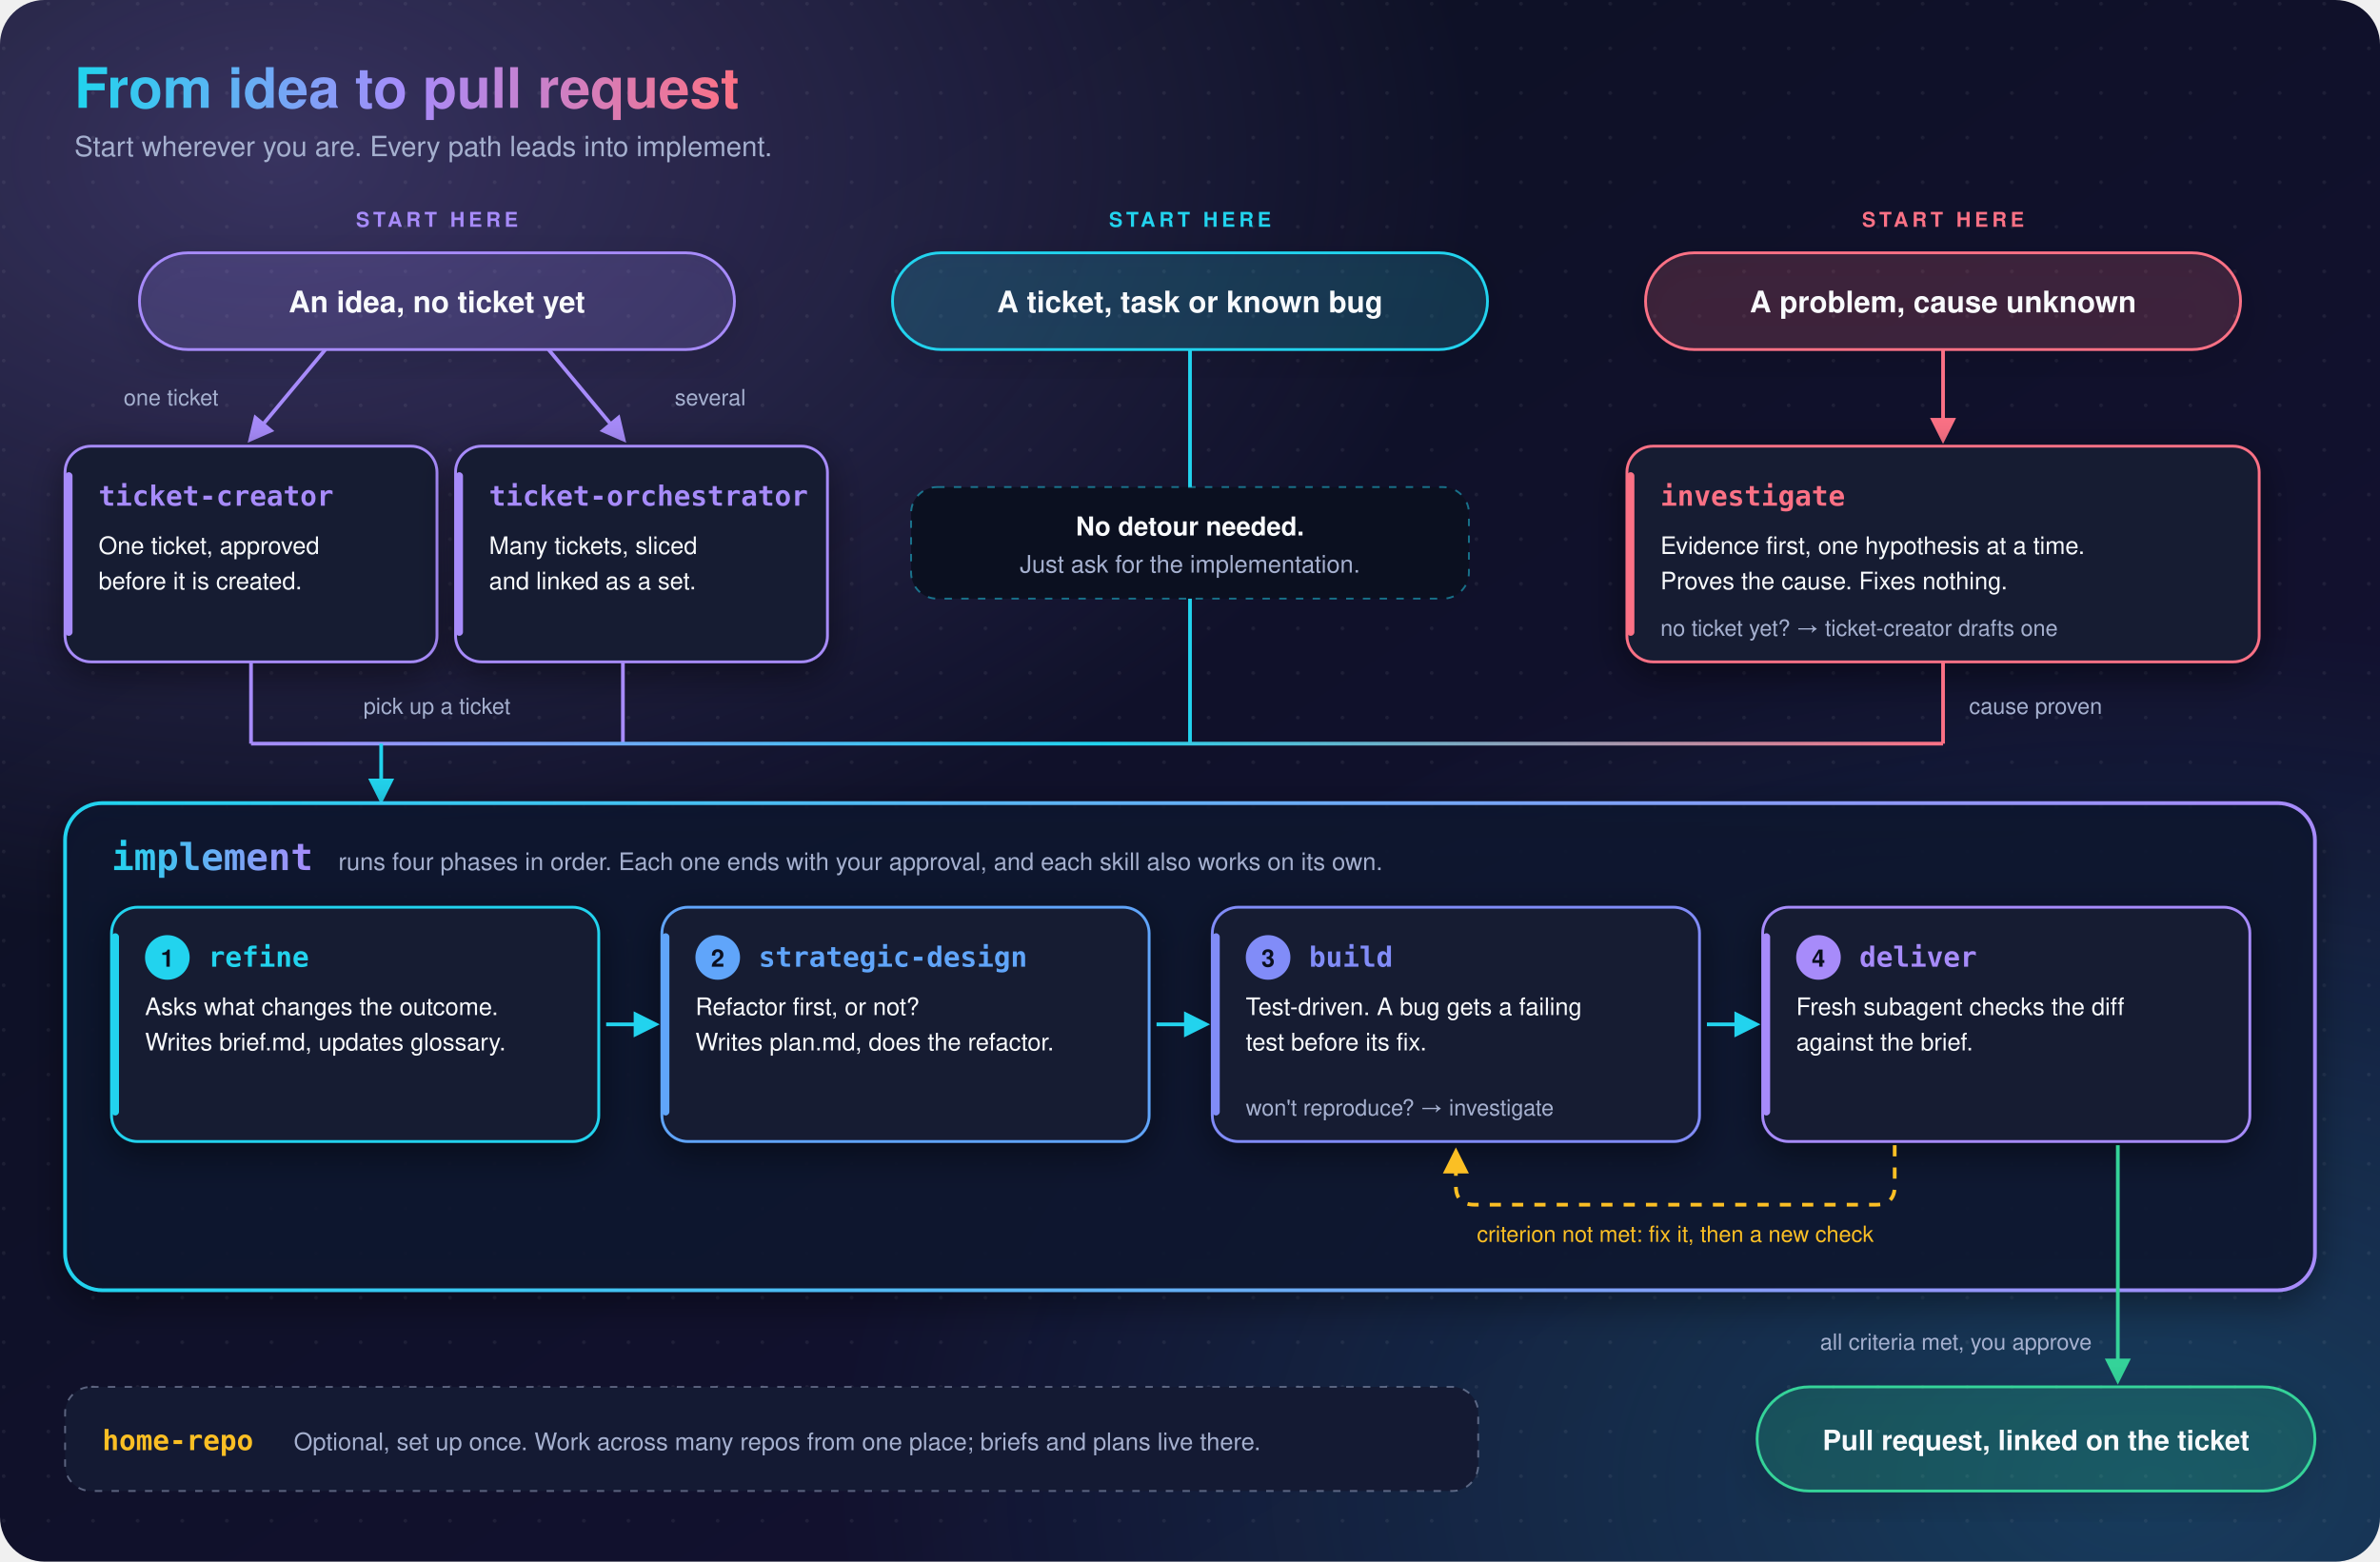
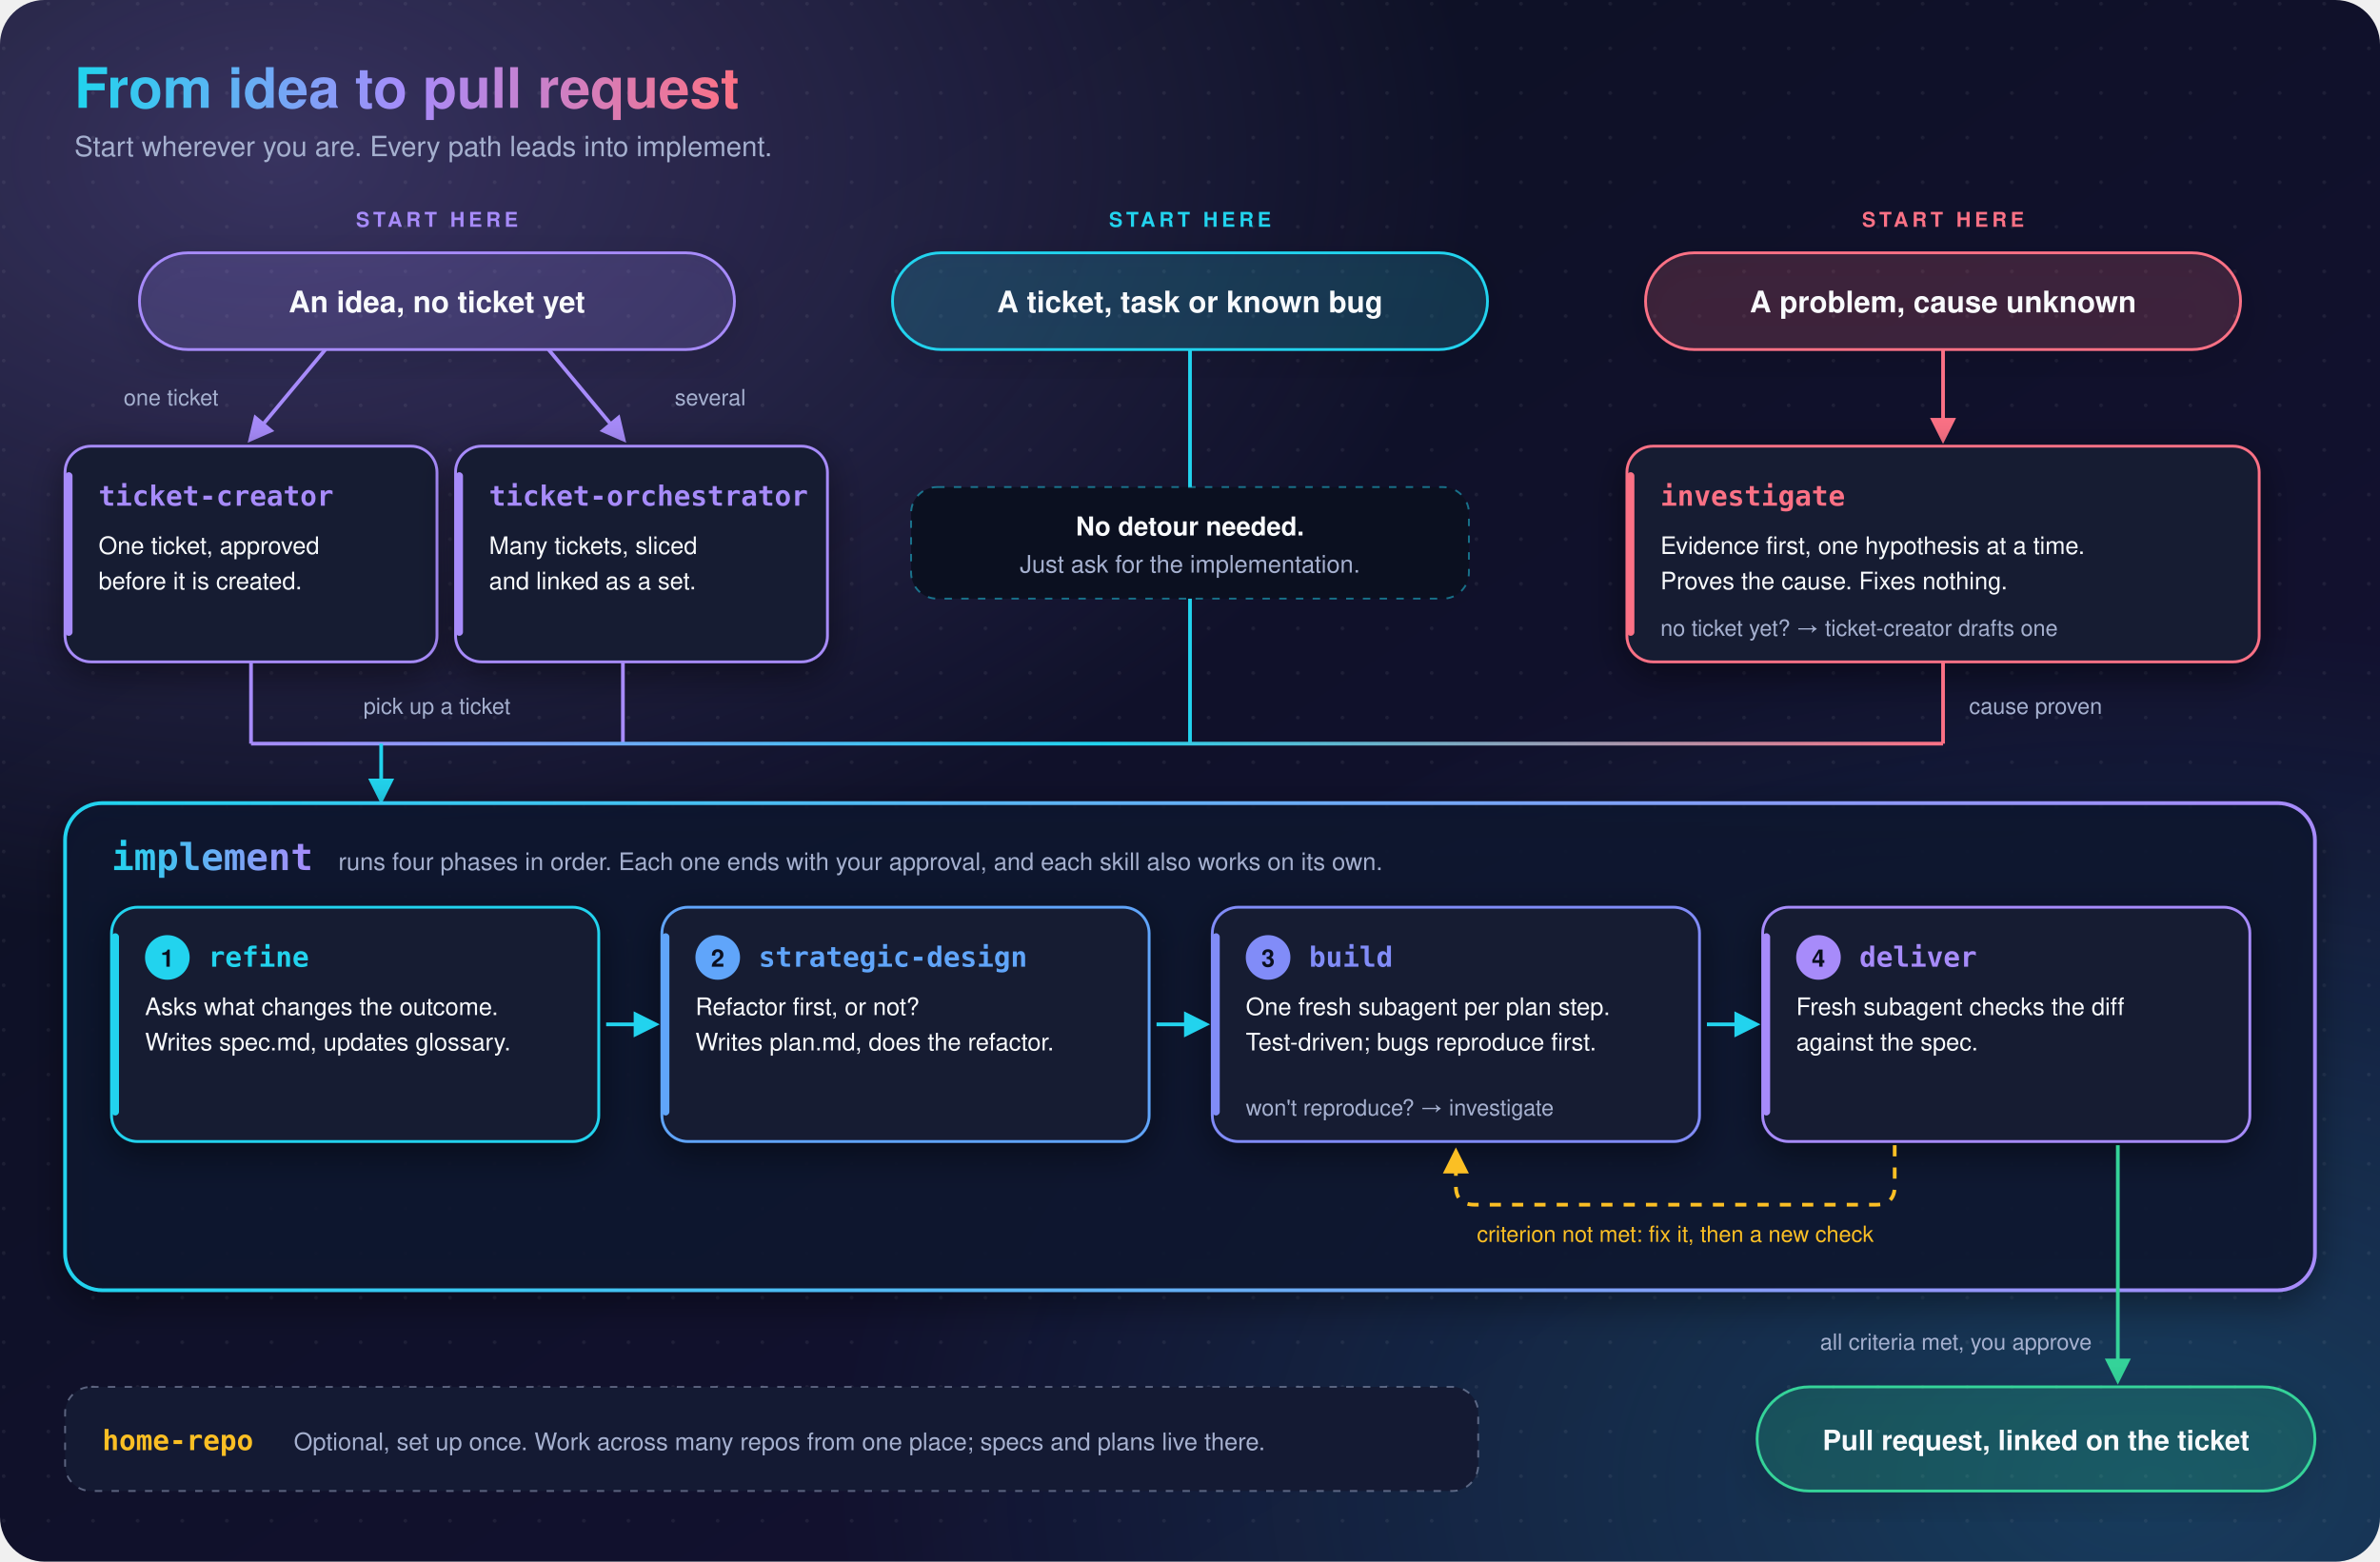
<svg xmlns="http://www.w3.org/2000/svg" viewBox="0 0 1280 840" width="1280" height="840" role="img" aria-label="Workflow: three starting points that all lead into the implement skill and end in a pull request">
  <defs>
    <linearGradient id="bg" x1="0" y1="0" x2="1" y2="1">
      <stop offset="0" stop-color="#0b1020" />
      <stop offset="1" stop-color="#151235" />
    </linearGradient>
    <radialGradient id="g1" cx="0.12" cy="0.1" r="0.5">
      <stop offset="0" stop-color="#a78bfa" stop-opacity="0.28" />
      <stop offset="1" stop-color="#a78bfa" stop-opacity="0" />
    </radialGradient>
    <radialGradient id="g2" cx="0.9" cy="0.95" r="0.55">
      <stop offset="0" stop-color="#22d3ee" stop-opacity="0.22" />
      <stop offset="1" stop-color="#22d3ee" stop-opacity="0" />
    </radialGradient>
    <linearGradient id="band" x1="0" y1="0" x2="1" y2="0">
      <stop offset="0" stop-color="#22d3ee" />
      <stop offset="1" stop-color="#a78bfa" />
    </linearGradient>
    <linearGradient id="title" x1="0" y1="0" x2="1" y2="0">
      <stop offset="0" stop-color="#22d3ee" />
      <stop offset="0.5" stop-color="#a78bfa" />
      <stop offset="1" stop-color="#fb7185" />
    </linearGradient>
    <linearGradient id="rail" gradientUnits="userSpaceOnUse" x1="135" y1="0" x2="1045" y2="0">
      <stop offset="0" stop-color="#a78bfa" />
      <stop offset="0.5" stop-color="#22d3ee" />
      <stop offset="1" stop-color="#fb7185" />
    </linearGradient>
    <pattern id="dots" width="24" height="24" patternUnits="userSpaceOnUse">
      <circle cx="2" cy="2" r="1" fill="#ffffff" fill-opacity="0.06" />
    </pattern>
    <filter id="glow" x="-20%" y="-30%" width="140%" height="160%">
      <feDropShadow dx="0" dy="6" stdDeviation="10" flood-color="#000000" flood-opacity="0.45" />
    </filter>
    <marker id="arrow-a78bfa" viewBox="0 0 10 10" refX="8" refY="5" markerWidth="7" markerHeight="7" orient="auto-start-reverse">
      <path d="M0,0 L10,5 L0,10 z" fill="#a78bfa" />
    </marker>
    <marker id="arrow-22d3ee" viewBox="0 0 10 10" refX="8" refY="5" markerWidth="7" markerHeight="7" orient="auto-start-reverse">
      <path d="M0,0 L10,5 L0,10 z" fill="#22d3ee" />
    </marker>
    <marker id="arrow-fb7185" viewBox="0 0 10 10" refX="8" refY="5" markerWidth="7" markerHeight="7" orient="auto-start-reverse">
      <path d="M0,0 L10,5 L0,10 z" fill="#fb7185" />
    </marker>
    <marker id="arrow-34d399" viewBox="0 0 10 10" refX="8" refY="5" markerWidth="7" markerHeight="7" orient="auto-start-reverse">
      <path d="M0,0 L10,5 L0,10 z" fill="#34d399" />
    </marker>
    <marker id="arrow-fbbf24" viewBox="0 0 10 10" refX="8" refY="5" markerWidth="7" markerHeight="7" orient="auto-start-reverse">
      <path d="M0,0 L10,5 L0,10 z" fill="#fbbf24" />
    </marker>
  </defs>
  <rect width="1280" height="840" rx="24" fill="url(#bg)" />
  <rect width="1280" height="840" rx="24" fill="url(#g1)" />
  <rect width="1280" height="840" rx="24" fill="url(#g2)" />
  <rect width="1280" height="840" rx="24" fill="url(#dots)" />
  <text x="40" y="58" font-family="-apple-system,BlinkMacSystemFont,'Segoe UI',Helvetica,Arial,sans-serif" font-size="30" font-weight="800" fill="url(#title)" text-anchor="start" letter-spacing="0">From idea to pull request</text>
  <text x="40" y="84" font-family="-apple-system,BlinkMacSystemFont,'Segoe UI',Helvetica,Arial,sans-serif" font-size="15" font-weight="400" fill="#a5b0cf" text-anchor="start" letter-spacing="0">Start wherever you are. Every path leads into implement.</text>
  <text x="235" y="122" font-family="-apple-system,BlinkMacSystemFont,'Segoe UI',Helvetica,Arial,sans-serif" font-size="11" font-weight="700" fill="#a78bfa" text-anchor="middle" letter-spacing="2">START HERE</text>
  <rect x="75.0" y="136" width="320" height="52" rx="26.0" fill="#a78bfa" fill-opacity="0.16" stroke="#a78bfa" stroke-width="1.5" filter="url(#glow)" />
  <text x="235" y="168" font-family="-apple-system,BlinkMacSystemFont,'Segoe UI',Helvetica,Arial,sans-serif" font-size="16" font-weight="600" fill="#f8fafc" text-anchor="middle" letter-spacing="0">An idea, no ticket yet</text>
  <text x="640" y="122" font-family="-apple-system,BlinkMacSystemFont,'Segoe UI',Helvetica,Arial,sans-serif" font-size="11" font-weight="700" fill="#22d3ee" text-anchor="middle" letter-spacing="2">START HERE</text>
  <rect x="480.0" y="136" width="320" height="52" rx="26.0" fill="#22d3ee" fill-opacity="0.16" stroke="#22d3ee" stroke-width="1.5" filter="url(#glow)" />
  <text x="640" y="168" font-family="-apple-system,BlinkMacSystemFont,'Segoe UI',Helvetica,Arial,sans-serif" font-size="16" font-weight="600" fill="#f8fafc" text-anchor="middle" letter-spacing="0">A ticket, task or known bug</text>
  <text x="1045" y="122" font-family="-apple-system,BlinkMacSystemFont,'Segoe UI',Helvetica,Arial,sans-serif" font-size="11" font-weight="700" fill="#fb7185" text-anchor="middle" letter-spacing="2">START HERE</text>
  <rect x="885.0" y="136" width="320" height="52" rx="26.0" fill="#fb7185" fill-opacity="0.16" stroke="#fb7185" stroke-width="1.5" filter="url(#glow)" />
  <text x="1045" y="168" font-family="-apple-system,BlinkMacSystemFont,'Segoe UI',Helvetica,Arial,sans-serif" font-size="16" font-weight="600" fill="#f8fafc" text-anchor="middle" letter-spacing="0">A problem, cause unknown</text>
  <path d="M175,188 L135,236" fill="none" stroke="#a78bfa" stroke-width="2" stroke-linejoin="round" marker-end="url(#arrow-a78bfa)" />
  <path d="M295,188 L335,236" fill="none" stroke="#a78bfa" stroke-width="2" stroke-linejoin="round" marker-end="url(#arrow-a78bfa)" />
  <text x="92" y="218" font-family="-apple-system,BlinkMacSystemFont,'Segoe UI',Helvetica,Arial,sans-serif" font-size="12" font-weight="400" fill="#a5b0cf" text-anchor="middle" letter-spacing="0">one ticket</text>
  <text x="382" y="218" font-family="-apple-system,BlinkMacSystemFont,'Segoe UI',Helvetica,Arial,sans-serif" font-size="12" font-weight="400" fill="#a5b0cf" text-anchor="middle" letter-spacing="0">several</text>
  <rect x="35" y="240" width="200" height="116" rx="14" fill="#141a33" stroke="#a78bfa" stroke-width="1.5" filter="url(#glow)" />
  <rect x="35" y="254" width="4" height="88" rx="2" fill="#a78bfa" />
  <text x="53" y="272" font-family="ui-monospace,SFMono-Regular,Menlo,Consolas,monospace" font-size="15" font-weight="700" fill="#a78bfa" text-anchor="start" letter-spacing="0">ticket-creator</text>
  <text x="53" y="298" font-family="-apple-system,BlinkMacSystemFont,'Segoe UI',Helvetica,Arial,sans-serif" font-size="13" font-weight="400" fill="#f8fafc" text-anchor="start" letter-spacing="0">One ticket, approved</text>
  <text x="53" y="317" font-family="-apple-system,BlinkMacSystemFont,'Segoe UI',Helvetica,Arial,sans-serif" font-size="13" font-weight="400" fill="#f8fafc" text-anchor="start" letter-spacing="0">before it is created.</text>
  <rect x="245" y="240" width="200" height="116" rx="14" fill="#141a33" stroke="#a78bfa" stroke-width="1.5" filter="url(#glow)" />
  <rect x="245" y="254" width="4" height="88" rx="2" fill="#a78bfa" />
  <text x="263" y="272" font-family="ui-monospace,SFMono-Regular,Menlo,Consolas,monospace" font-size="15" font-weight="700" fill="#a78bfa" text-anchor="start" letter-spacing="0">ticket-orchestrator</text>
  <text x="263" y="298" font-family="-apple-system,BlinkMacSystemFont,'Segoe UI',Helvetica,Arial,sans-serif" font-size="13" font-weight="400" fill="#f8fafc" text-anchor="start" letter-spacing="0">Many tickets, sliced</text>
  <text x="263" y="317" font-family="-apple-system,BlinkMacSystemFont,'Segoe UI',Helvetica,Arial,sans-serif" font-size="13" font-weight="400" fill="#f8fafc" text-anchor="start" letter-spacing="0">and linked as a set.</text>
  <path d="M135,356 L135,400" fill="none" stroke="#a78bfa" stroke-width="2" stroke-linejoin="round" />
  <path d="M335,356 L335,400" fill="none" stroke="#a78bfa" stroke-width="2" stroke-linejoin="round" />
  <text x="235" y="384" font-family="-apple-system,BlinkMacSystemFont,'Segoe UI',Helvetica,Arial,sans-serif" font-size="12" font-weight="400" fill="#a5b0cf" text-anchor="middle" letter-spacing="0">pick up a ticket</text>
  <path d="M640,188 L640,400" fill="none" stroke="#22d3ee" stroke-width="2" stroke-linejoin="round" />
  <rect x="490" y="262" width="300" height="60" rx="14" fill="#0b1020" stroke="#22d3ee" stroke-opacity="0.5" stroke-dasharray="4 5" />
  <text x="640" y="288" font-family="-apple-system,BlinkMacSystemFont,'Segoe UI',Helvetica,Arial,sans-serif" font-size="14" font-weight="600" fill="#f8fafc" text-anchor="middle" letter-spacing="0">No detour needed.</text>
  <text x="640" y="308" font-family="-apple-system,BlinkMacSystemFont,'Segoe UI',Helvetica,Arial,sans-serif" font-size="13" font-weight="400" fill="#a5b0cf" text-anchor="middle" letter-spacing="0">Just ask for the implementation.</text>
  <path d="M1045,188 L1045,236" fill="none" stroke="#fb7185" stroke-width="2" stroke-linejoin="round" marker-end="url(#arrow-fb7185)" />
  <rect x="875" y="240" width="340" height="116" rx="14" fill="#141a33" stroke="#fb7185" stroke-width="1.5" filter="url(#glow)" />
  <rect x="875" y="254" width="4" height="88" rx="2" fill="#fb7185" />
  <text x="893" y="272" font-family="ui-monospace,SFMono-Regular,Menlo,Consolas,monospace" font-size="15" font-weight="700" fill="#fb7185" text-anchor="start" letter-spacing="0">investigate</text>
  <text x="893" y="298" font-family="-apple-system,BlinkMacSystemFont,'Segoe UI',Helvetica,Arial,sans-serif" font-size="13" font-weight="400" fill="#f8fafc" text-anchor="start" letter-spacing="0">Evidence first, one hypothesis at a time.</text>
  <text x="893" y="317" font-family="-apple-system,BlinkMacSystemFont,'Segoe UI',Helvetica,Arial,sans-serif" font-size="13" font-weight="400" fill="#f8fafc" text-anchor="start" letter-spacing="0">Proves the cause. Fixes nothing.</text>
  <text x="893" y="342" font-family="-apple-system,BlinkMacSystemFont,'Segoe UI',Helvetica,Arial,sans-serif" font-size="12" font-weight="400" fill="#a5b0cf" text-anchor="start" letter-spacing="0">no ticket yet?  →  ticket-creator drafts one</text>
  <path d="M1045,356 L1045,400" fill="none" stroke="#fb7185" stroke-width="2" stroke-linejoin="round" />
  <text x="1059" y="384" font-family="-apple-system,BlinkMacSystemFont,'Segoe UI',Helvetica,Arial,sans-serif" font-size="12" font-weight="400" fill="#a5b0cf" text-anchor="start" letter-spacing="0">cause proven</text>
  <path d="M135,400 L1045,400" stroke="url(#rail)" stroke-width="2" fill="none" />
  <path d="M205,400 L205,430" fill="none" stroke="#22d3ee" stroke-width="2" stroke-linejoin="round" marker-end="url(#arrow-22d3ee)" />
  <rect x="35" y="432" width="1210" height="262" rx="20" fill="#0e1430" fill-opacity="0.85" stroke="url(#band)" stroke-width="2" filter="url(#glow)" />
  <text x="60" y="468" font-family="ui-monospace,SFMono-Regular,Menlo,Consolas,monospace" font-size="20" font-weight="800" fill="url(#band)" text-anchor="start" letter-spacing="0">implement</text>
  <text x="182" y="468" font-family="-apple-system,BlinkMacSystemFont,'Segoe UI',Helvetica,Arial,sans-serif" font-size="13" font-weight="400" fill="#a5b0cf" text-anchor="start" letter-spacing="0">runs four phases in order. Each one ends with your approval, and each skill also works on its own.</text>
  <rect x="60" y="488" width="262" height="126" rx="14" fill="#141a33" stroke="#22d3ee" stroke-width="1.5" filter="url(#glow)" />
  <rect x="60" y="502" width="4" height="98" rx="2" fill="#22d3ee" />
  <circle cx="90" cy="515" r="12" fill="#22d3ee" />
  <text x="90" y="520" font-family="-apple-system,BlinkMacSystemFont,'Segoe UI',Helvetica,Arial,sans-serif" font-size="13" font-weight="800" fill="#0b1020" text-anchor="middle" letter-spacing="0">1</text>
  <text x="112" y="520" font-family="ui-monospace,SFMono-Regular,Menlo,Consolas,monospace" font-size="15" font-weight="700" fill="#22d3ee" text-anchor="start" letter-spacing="0">refine</text>
  <text x="78" y="546" font-family="-apple-system,BlinkMacSystemFont,'Segoe UI',Helvetica,Arial,sans-serif" font-size="13" font-weight="400" fill="#f8fafc" text-anchor="start" letter-spacing="0">Asks what changes the outcome.</text>
-   <text x="78" y="565" font-family="-apple-system,BlinkMacSystemFont,'Segoe UI',Helvetica,Arial,sans-serif" font-size="13" font-weight="400" fill="#f8fafc" text-anchor="start" letter-spacing="0">Writes brief.md, updates glossary.</text>
+   <text x="78" y="565" font-family="-apple-system,BlinkMacSystemFont,'Segoe UI',Helvetica,Arial,sans-serif" font-size="13" font-weight="400" fill="#f8fafc" text-anchor="start" letter-spacing="0">Writes spec.md, updates glossary.</text>
  <rect x="356" y="488" width="262" height="126" rx="14" fill="#141a33" stroke="#60a5fa" stroke-width="1.5" filter="url(#glow)" />
  <rect x="356" y="502" width="4" height="98" rx="2" fill="#60a5fa" />
  <circle cx="386" cy="515" r="12" fill="#60a5fa" />
  <text x="386" y="520" font-family="-apple-system,BlinkMacSystemFont,'Segoe UI',Helvetica,Arial,sans-serif" font-size="13" font-weight="800" fill="#0b1020" text-anchor="middle" letter-spacing="0">2</text>
  <text x="408" y="520" font-family="ui-monospace,SFMono-Regular,Menlo,Consolas,monospace" font-size="15" font-weight="700" fill="#60a5fa" text-anchor="start" letter-spacing="0">strategic-design</text>
  <text x="374" y="546" font-family="-apple-system,BlinkMacSystemFont,'Segoe UI',Helvetica,Arial,sans-serif" font-size="13" font-weight="400" fill="#f8fafc" text-anchor="start" letter-spacing="0">Refactor first, or not?</text>
  <text x="374" y="565" font-family="-apple-system,BlinkMacSystemFont,'Segoe UI',Helvetica,Arial,sans-serif" font-size="13" font-weight="400" fill="#f8fafc" text-anchor="start" letter-spacing="0">Writes plan.md, does the refactor.</text>
  <rect x="652" y="488" width="262" height="126" rx="14" fill="#141a33" stroke="#818cf8" stroke-width="1.5" filter="url(#glow)" />
  <rect x="652" y="502" width="4" height="98" rx="2" fill="#818cf8" />
  <circle cx="682" cy="515" r="12" fill="#818cf8" />
  <text x="682" y="520" font-family="-apple-system,BlinkMacSystemFont,'Segoe UI',Helvetica,Arial,sans-serif" font-size="13" font-weight="800" fill="#0b1020" text-anchor="middle" letter-spacing="0">3</text>
  <text x="704" y="520" font-family="ui-monospace,SFMono-Regular,Menlo,Consolas,monospace" font-size="15" font-weight="700" fill="#818cf8" text-anchor="start" letter-spacing="0">build</text>
-   <text x="670" y="546" font-family="-apple-system,BlinkMacSystemFont,'Segoe UI',Helvetica,Arial,sans-serif" font-size="13" font-weight="400" fill="#f8fafc" text-anchor="start" letter-spacing="0">Test-driven. A bug gets a failing</text>
-   <text x="670" y="565" font-family="-apple-system,BlinkMacSystemFont,'Segoe UI',Helvetica,Arial,sans-serif" font-size="13" font-weight="400" fill="#f8fafc" text-anchor="start" letter-spacing="0">test before its fix.</text>
+   <text x="670" y="546" font-family="-apple-system,BlinkMacSystemFont,'Segoe UI',Helvetica,Arial,sans-serif" font-size="13" font-weight="400" fill="#f8fafc" text-anchor="start" letter-spacing="0">One fresh subagent per plan step.</text>
+   <text x="670" y="565" font-family="-apple-system,BlinkMacSystemFont,'Segoe UI',Helvetica,Arial,sans-serif" font-size="13" font-weight="400" fill="#f8fafc" text-anchor="start" letter-spacing="0">Test-driven; bugs reproduce first.</text>
  <text x="670" y="600" font-family="-apple-system,BlinkMacSystemFont,'Segoe UI',Helvetica,Arial,sans-serif" font-size="12" font-weight="400" fill="#a5b0cf" text-anchor="start" letter-spacing="0">won't reproduce?  →  investigate</text>
  <rect x="948" y="488" width="262" height="126" rx="14" fill="#141a33" stroke="#a78bfa" stroke-width="1.5" filter="url(#glow)" />
  <rect x="948" y="502" width="4" height="98" rx="2" fill="#a78bfa" />
  <circle cx="978" cy="515" r="12" fill="#a78bfa" />
  <text x="978" y="520" font-family="-apple-system,BlinkMacSystemFont,'Segoe UI',Helvetica,Arial,sans-serif" font-size="13" font-weight="800" fill="#0b1020" text-anchor="middle" letter-spacing="0">4</text>
  <text x="1000" y="520" font-family="ui-monospace,SFMono-Regular,Menlo,Consolas,monospace" font-size="15" font-weight="700" fill="#a78bfa" text-anchor="start" letter-spacing="0">deliver</text>
  <text x="966" y="546" font-family="-apple-system,BlinkMacSystemFont,'Segoe UI',Helvetica,Arial,sans-serif" font-size="13" font-weight="400" fill="#f8fafc" text-anchor="start" letter-spacing="0">Fresh subagent checks the diff</text>
-   <text x="966" y="565" font-family="-apple-system,BlinkMacSystemFont,'Segoe UI',Helvetica,Arial,sans-serif" font-size="13" font-weight="400" fill="#f8fafc" text-anchor="start" letter-spacing="0">against the brief.</text>
+   <text x="966" y="565" font-family="-apple-system,BlinkMacSystemFont,'Segoe UI',Helvetica,Arial,sans-serif" font-size="13" font-weight="400" fill="#f8fafc" text-anchor="start" letter-spacing="0">against the spec.</text>
  <path d="M326,551.0 L352,551.0" fill="none" stroke="#22d3ee" stroke-width="2" stroke-linejoin="round" marker-end="url(#arrow-22d3ee)" />
  <path d="M622,551.0 L648,551.0" fill="none" stroke="#22d3ee" stroke-width="2" stroke-linejoin="round" marker-end="url(#arrow-22d3ee)" />
  <path d="M918,551.0 L944,551.0" fill="none" stroke="#22d3ee" stroke-width="2" stroke-linejoin="round" marker-end="url(#arrow-22d3ee)" />
  <path d="M1019.0,616 L1019.0,638 Q1019.0,648 1009.0,648 L793.0,648 Q783.0,648 783.0,638 L783.0,620" fill="none" stroke="#fbbf24" stroke-width="2" stroke-dasharray="6 6" marker-end="url(#arrow-fbbf24)" />
  <text x="901.0" y="668" font-family="-apple-system,BlinkMacSystemFont,'Segoe UI',Helvetica,Arial,sans-serif" font-size="12" font-weight="400" fill="#fbbf24" text-anchor="middle" letter-spacing="0">criterion not met: fix it, then a new check</text>
  <path d="M1139.0,616 L1139.0,742" fill="none" stroke="#34d399" stroke-width="2" stroke-linejoin="round" marker-end="url(#arrow-34d399)" />
  <text x="1125.0" y="726" font-family="-apple-system,BlinkMacSystemFont,'Segoe UI',Helvetica,Arial,sans-serif" font-size="12" font-weight="400" fill="#a5b0cf" text-anchor="end" letter-spacing="0">all criteria met, you approve</text>
  <rect x="945" y="746" width="300" height="56" rx="28" fill="#34d399" fill-opacity="0.18" stroke="#34d399" stroke-width="1.5" filter="url(#glow)" />
  <text x="1095" y="780" font-family="-apple-system,BlinkMacSystemFont,'Segoe UI',Helvetica,Arial,sans-serif" font-size="15" font-weight="600" fill="#f8fafc" text-anchor="middle" letter-spacing="0">Pull request, linked on the ticket</text>
  <rect x="35" y="746" width="760" height="56" rx="14" fill="#141a33" stroke="#a5b0cf" stroke-opacity="0.5" stroke-dasharray="4 5" />
  <text x="55" y="780" font-family="ui-monospace,SFMono-Regular,Menlo,Consolas,monospace" font-size="15" font-weight="700" fill="#fbbf24" text-anchor="start" letter-spacing="0">home-repo</text>
-   <text x="158" y="780" font-family="-apple-system,BlinkMacSystemFont,'Segoe UI',Helvetica,Arial,sans-serif" font-size="13" font-weight="400" fill="#a5b0cf" text-anchor="start" letter-spacing="0">Optional, set up once. Work across many repos from one place; briefs and plans live there.</text>
+   <text x="158" y="780" font-family="-apple-system,BlinkMacSystemFont,'Segoe UI',Helvetica,Arial,sans-serif" font-size="13" font-weight="400" fill="#a5b0cf" text-anchor="start" letter-spacing="0">Optional, set up once. Work across many repos from one place; specs and plans live there.</text>
</svg>
